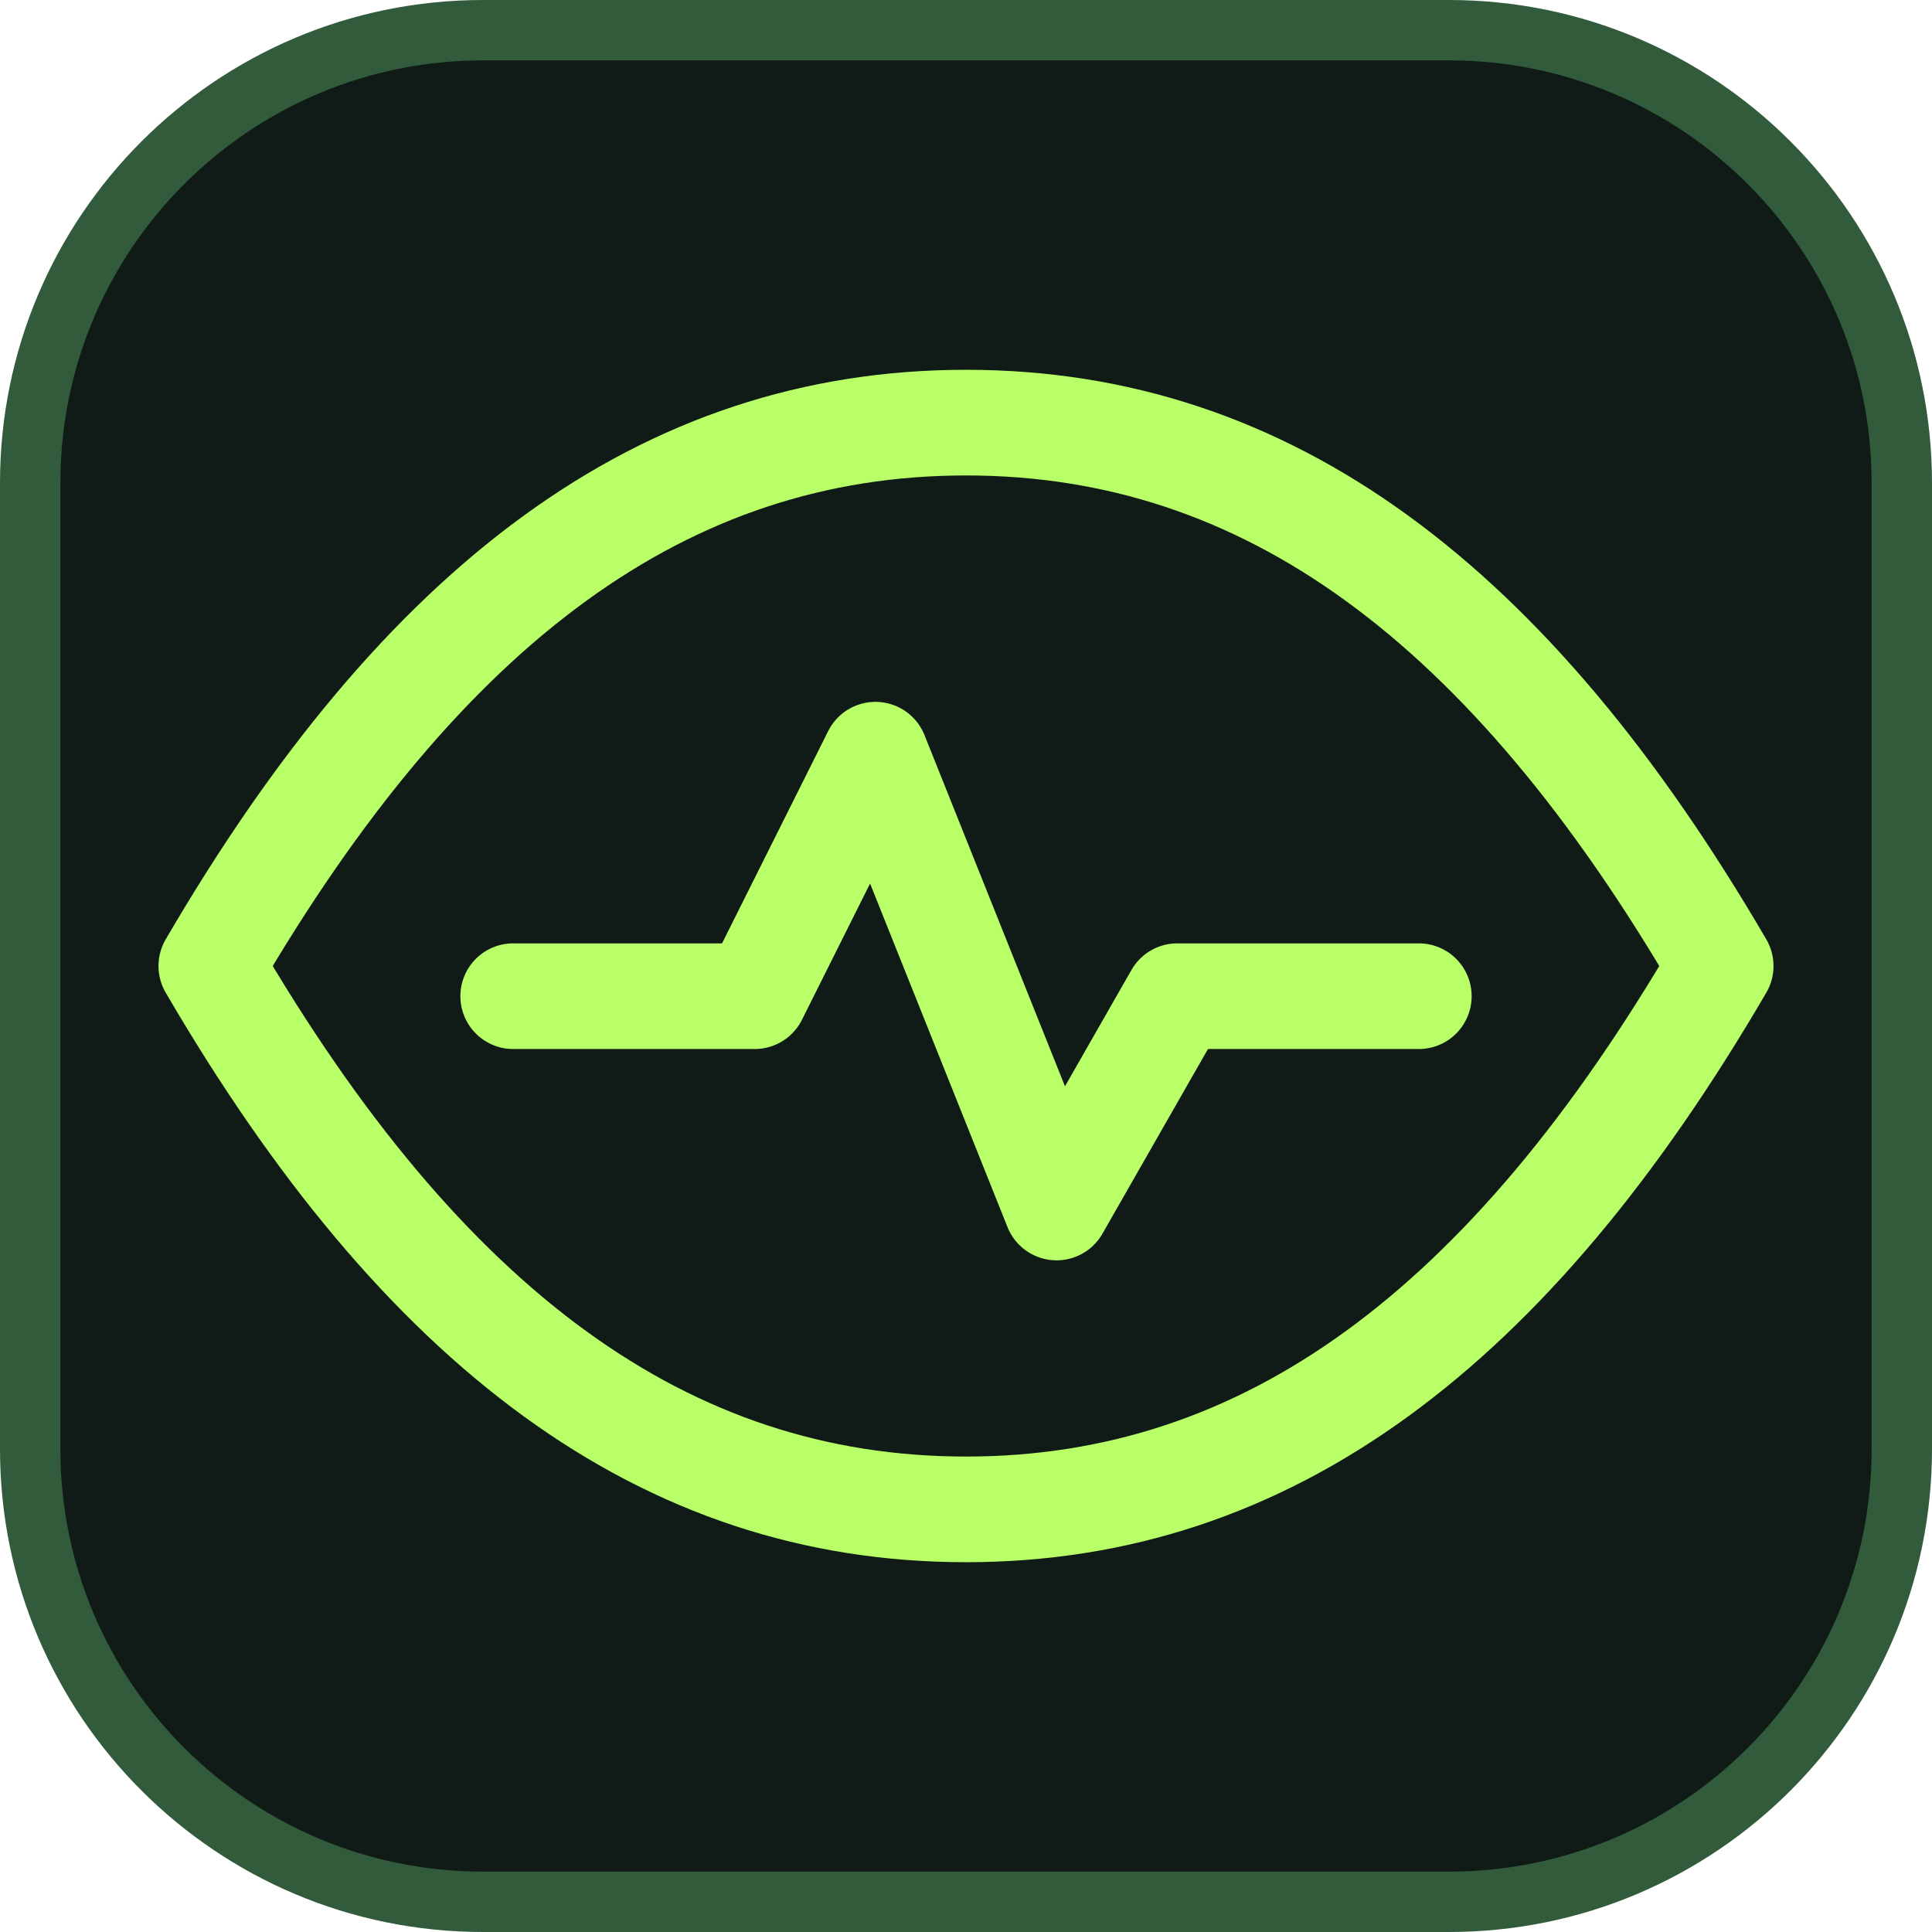
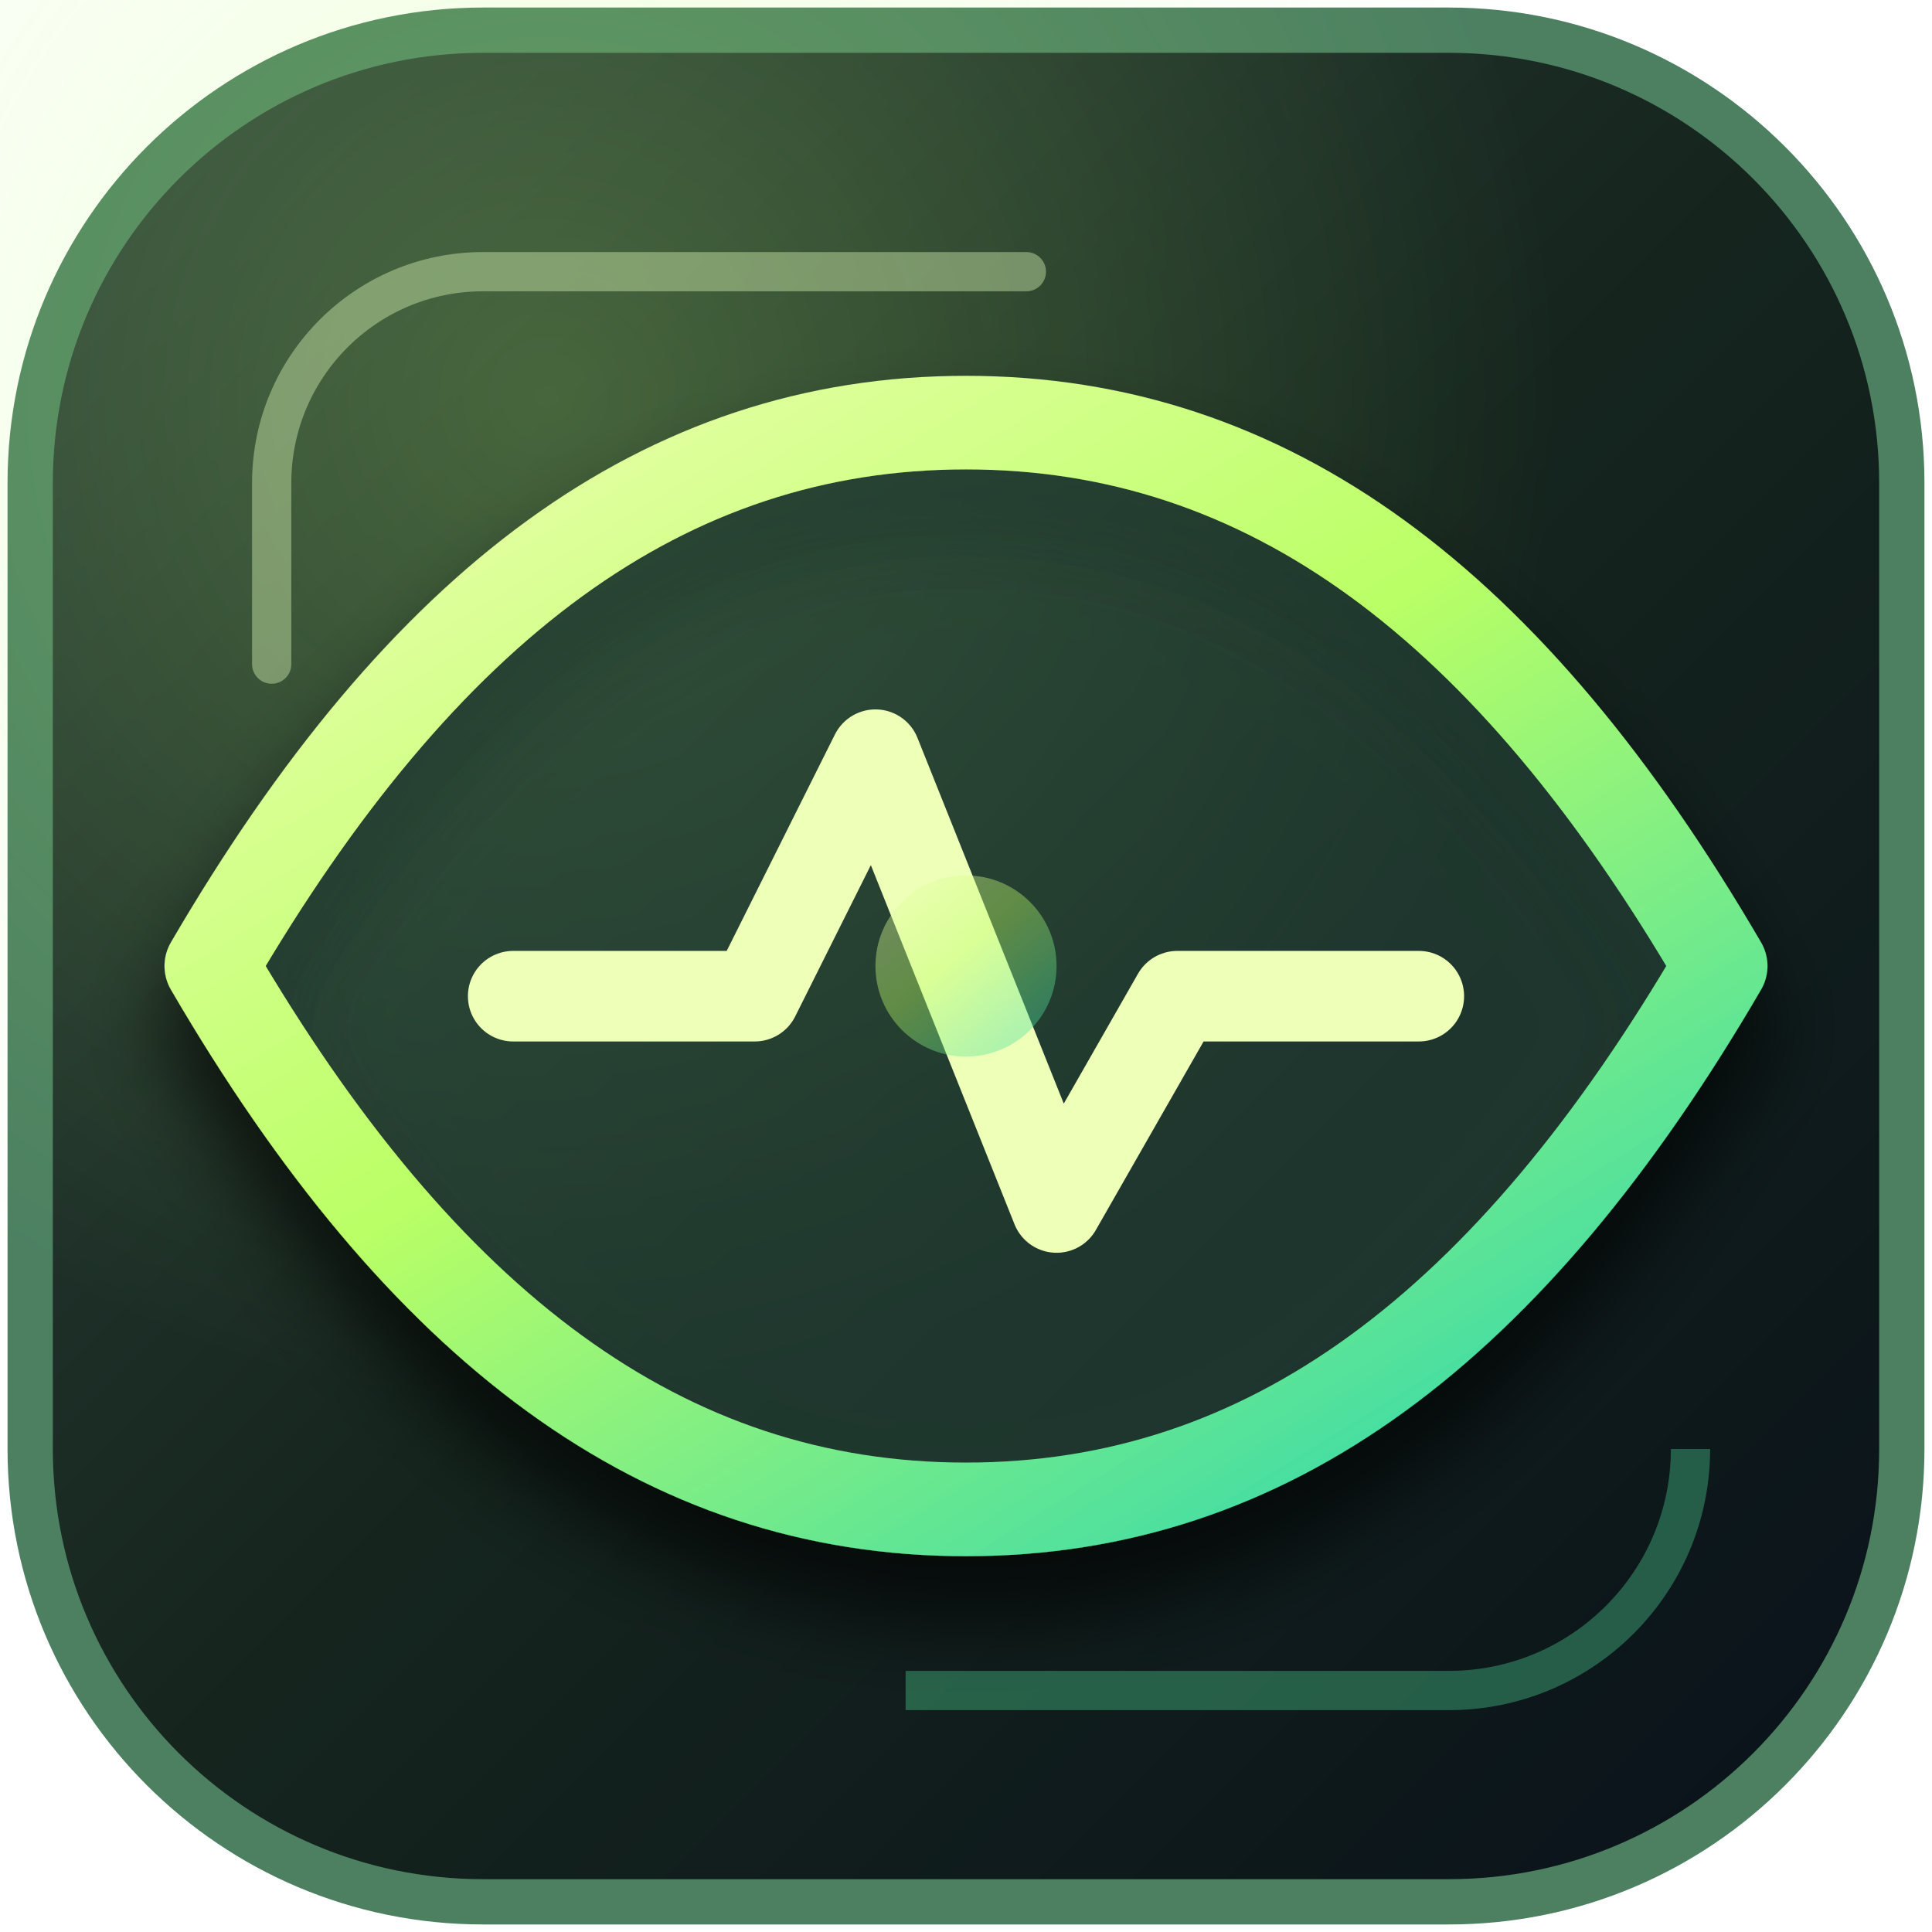
- <svg xmlns="http://www.w3.org/2000/svg" viewBox="0 0 64 64">
-   <rect x="1" y="1" width="62" height="62" rx="15" fill="#101b17" stroke="#315b3b" stroke-width="2" />
-   <g fill="none" stroke="#b8ff68" stroke-width="3.5" stroke-linecap="round" stroke-linejoin="round">
-     <path d="M7 32c7-12 15-18 25-18s18 6 25 18c-7 12-15 18-25 18S14 44 7 32ZM17 33h8l4-8 6 15 4-7h8" />
-   </g>
+ <svg xmlns="http://www.w3.org/2000/svg" viewBox="0 0 64 64" role="img">
+   <defs>
+     <linearGradient id="bg" x2="1" y2="1">
+       <stop stop-color="#30453e" />
+       <stop offset=".5" stop-color="#15251e" />
+       <stop offset="1" stop-color="#09111a" />
+     </linearGradient>
+     <linearGradient id="lime" x2=".85" y2="1">
+       <stop stop-color="#f0ffb5" />
+       <stop offset=".48" stop-color="#baff65" />
+       <stop offset="1" stop-color="#36d9ab" />
+     </linearGradient>
+     <radialGradient id="glow">
+       <stop stop-color="#b8ff68" stop-opacity=".24" />
+       <stop offset="1" stop-color="#b8ff68" stop-opacity="0" />
+     </radialGradient>
+     <filter id="shadow" x="-30%" y="-30%" width="160%" height="160%">
+       <feDropShadow dx="0" dy="2" stdDeviation="1.4" flood-color="#000" flood-opacity=".75" />
+     </filter>
+   </defs>
+   <rect x="1" y="1" width="62" height="62" rx="15" fill="url(#bg)" stroke="#4c8061" stroke-width="1.5" />
+   <circle cx="18" cy="13" r="34" fill="url(#glow)" />
+   <path d="M9 22v-6a7 7 0 0 1 7-7h18" fill="none" stroke="#e2ffbb" stroke-opacity=".4" stroke-width="1.3" stroke-linecap="round" />
+   <path d="M7 32c7-12 15-18 25-18s18 6 25 18c-7 12-15 18-25 18S14 44 7 32Z" fill="#295445" fill-opacity=".42" stroke="url(#lime)" stroke-width="3.1" stroke-linejoin="round" filter="url(#shadow)" />
+   <path d="M17 33h8l4-8 6 15 4-7h8" fill="none" stroke="#eeffb8" stroke-width="3" stroke-linejoin="round" stroke-linecap="round" />
+   <circle cx="32" cy="32" r="3" fill="url(#lime)" opacity=".4" />
+   <path d="M30 56h18a8 8 0 0 0 8-8" fill="none" stroke="#55de9c" stroke-opacity=".35" stroke-width="1.3" />
</svg>
